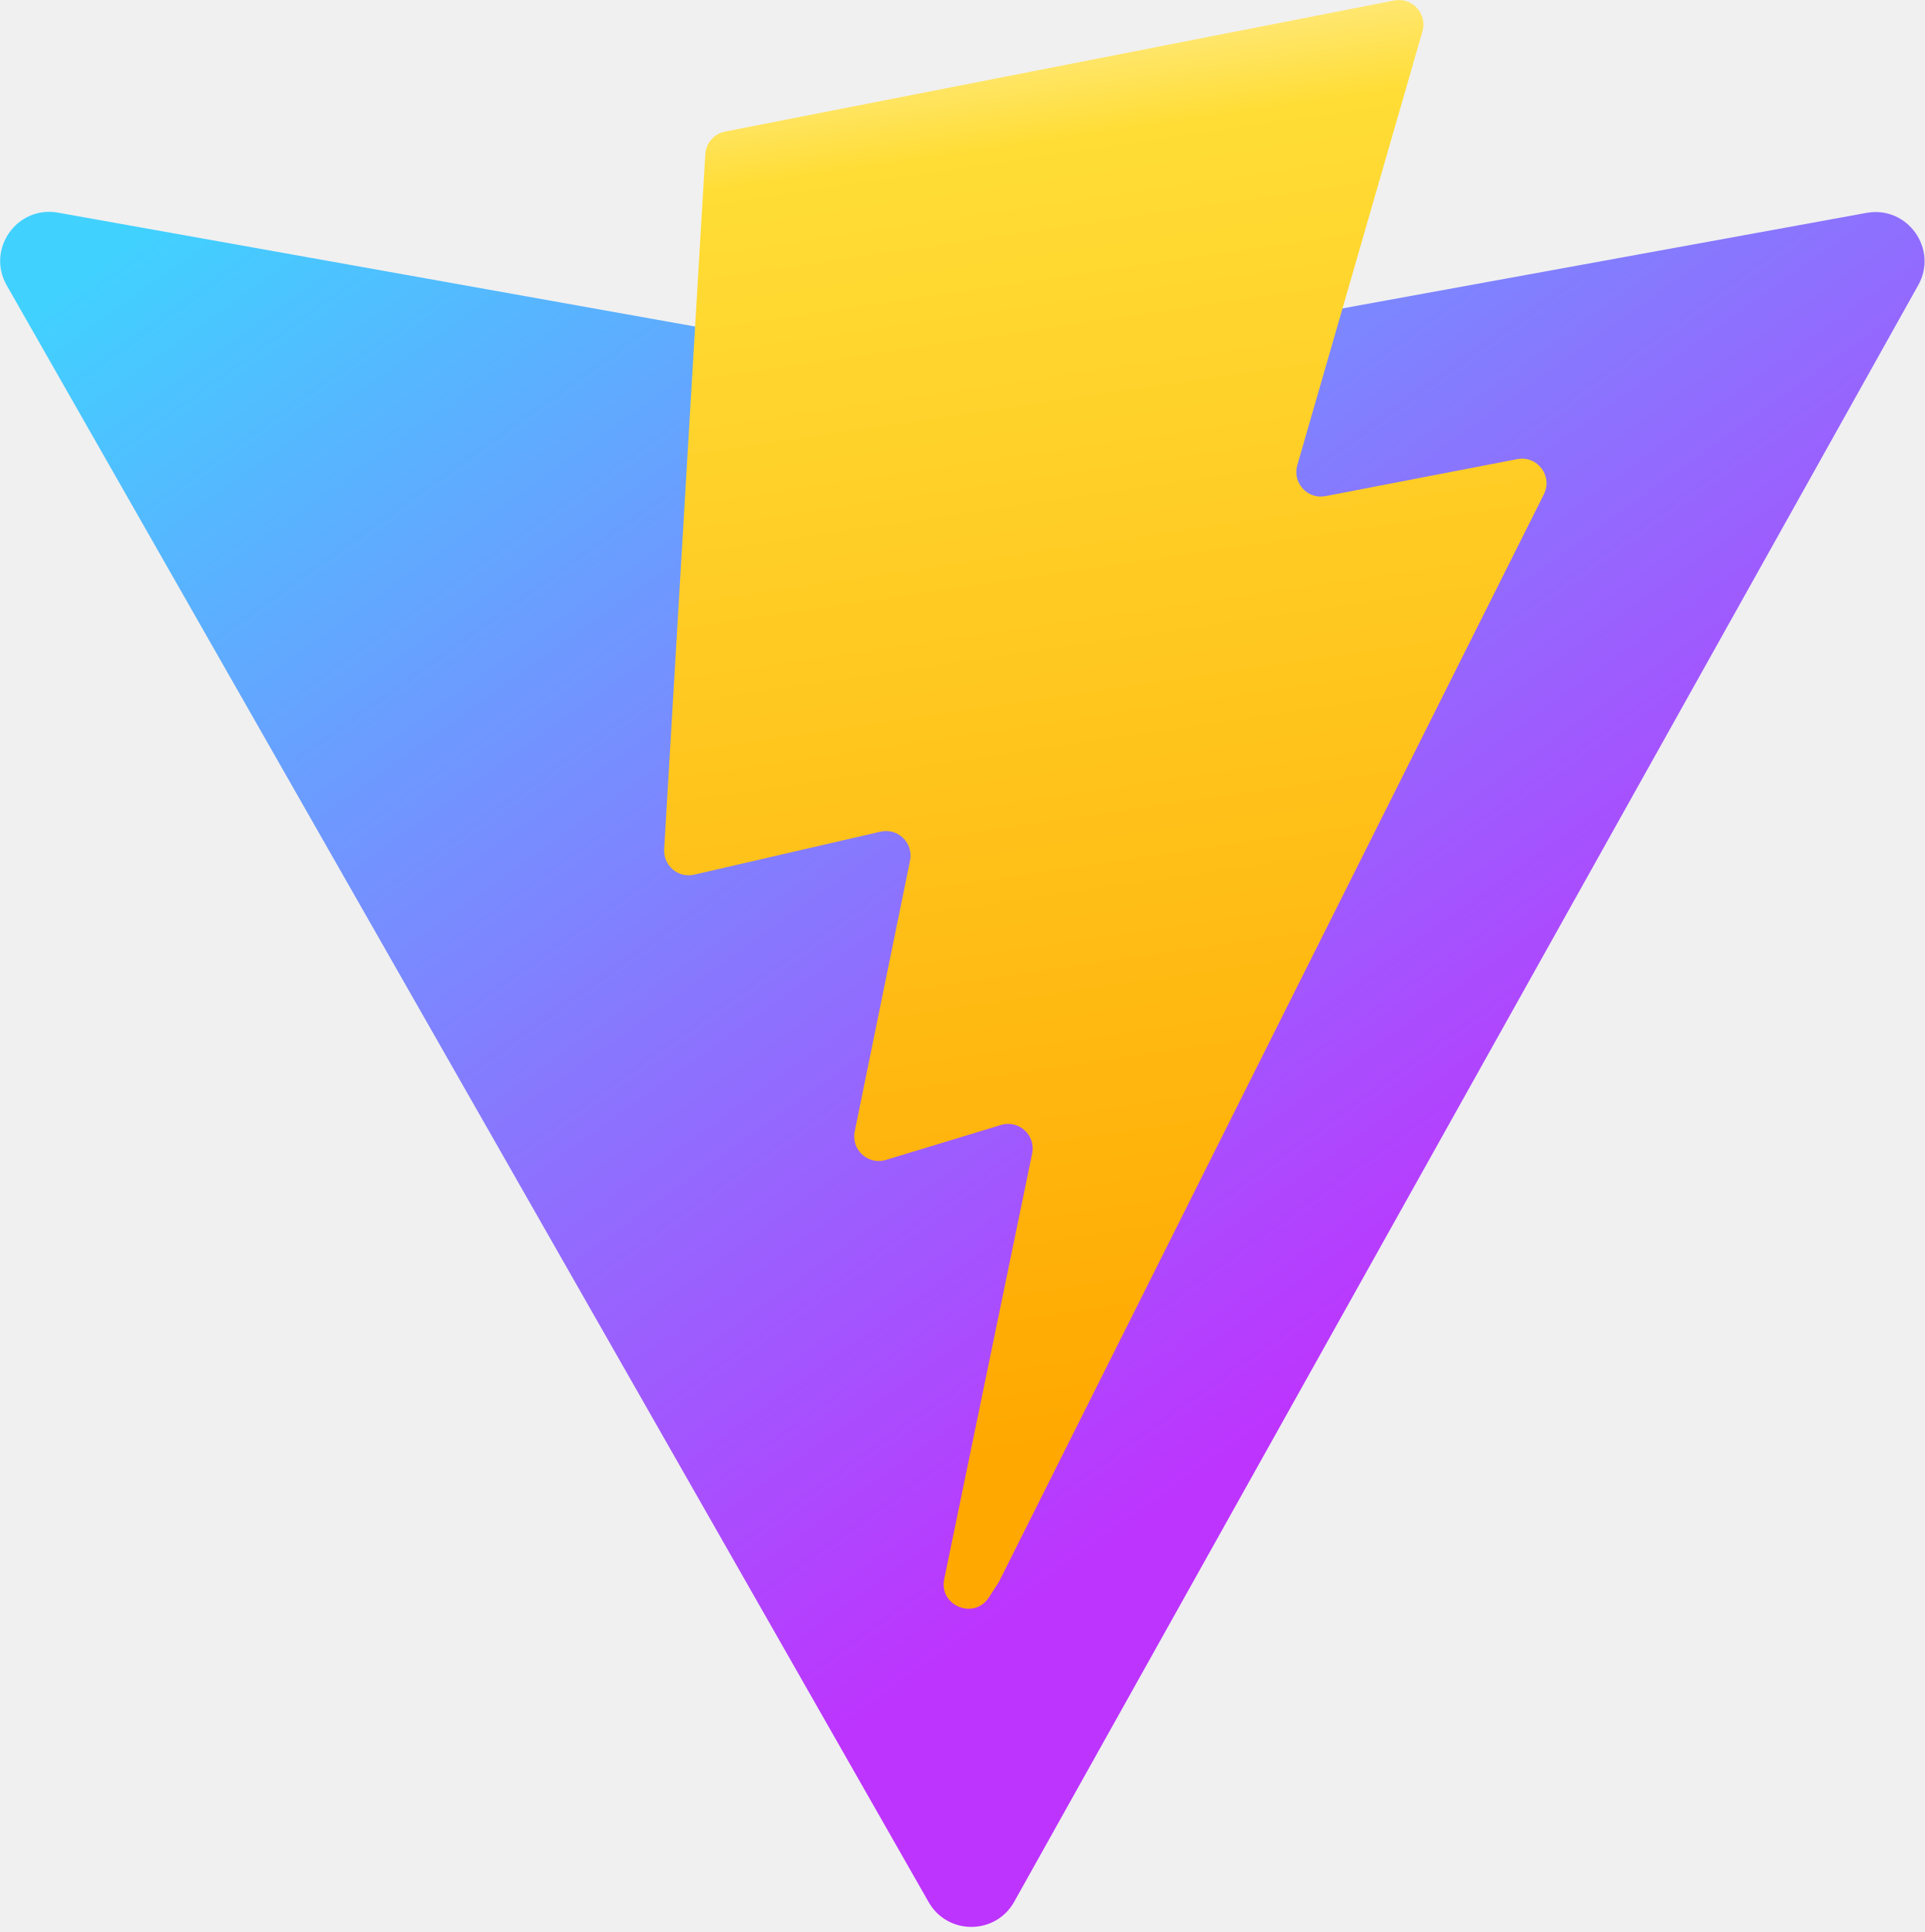
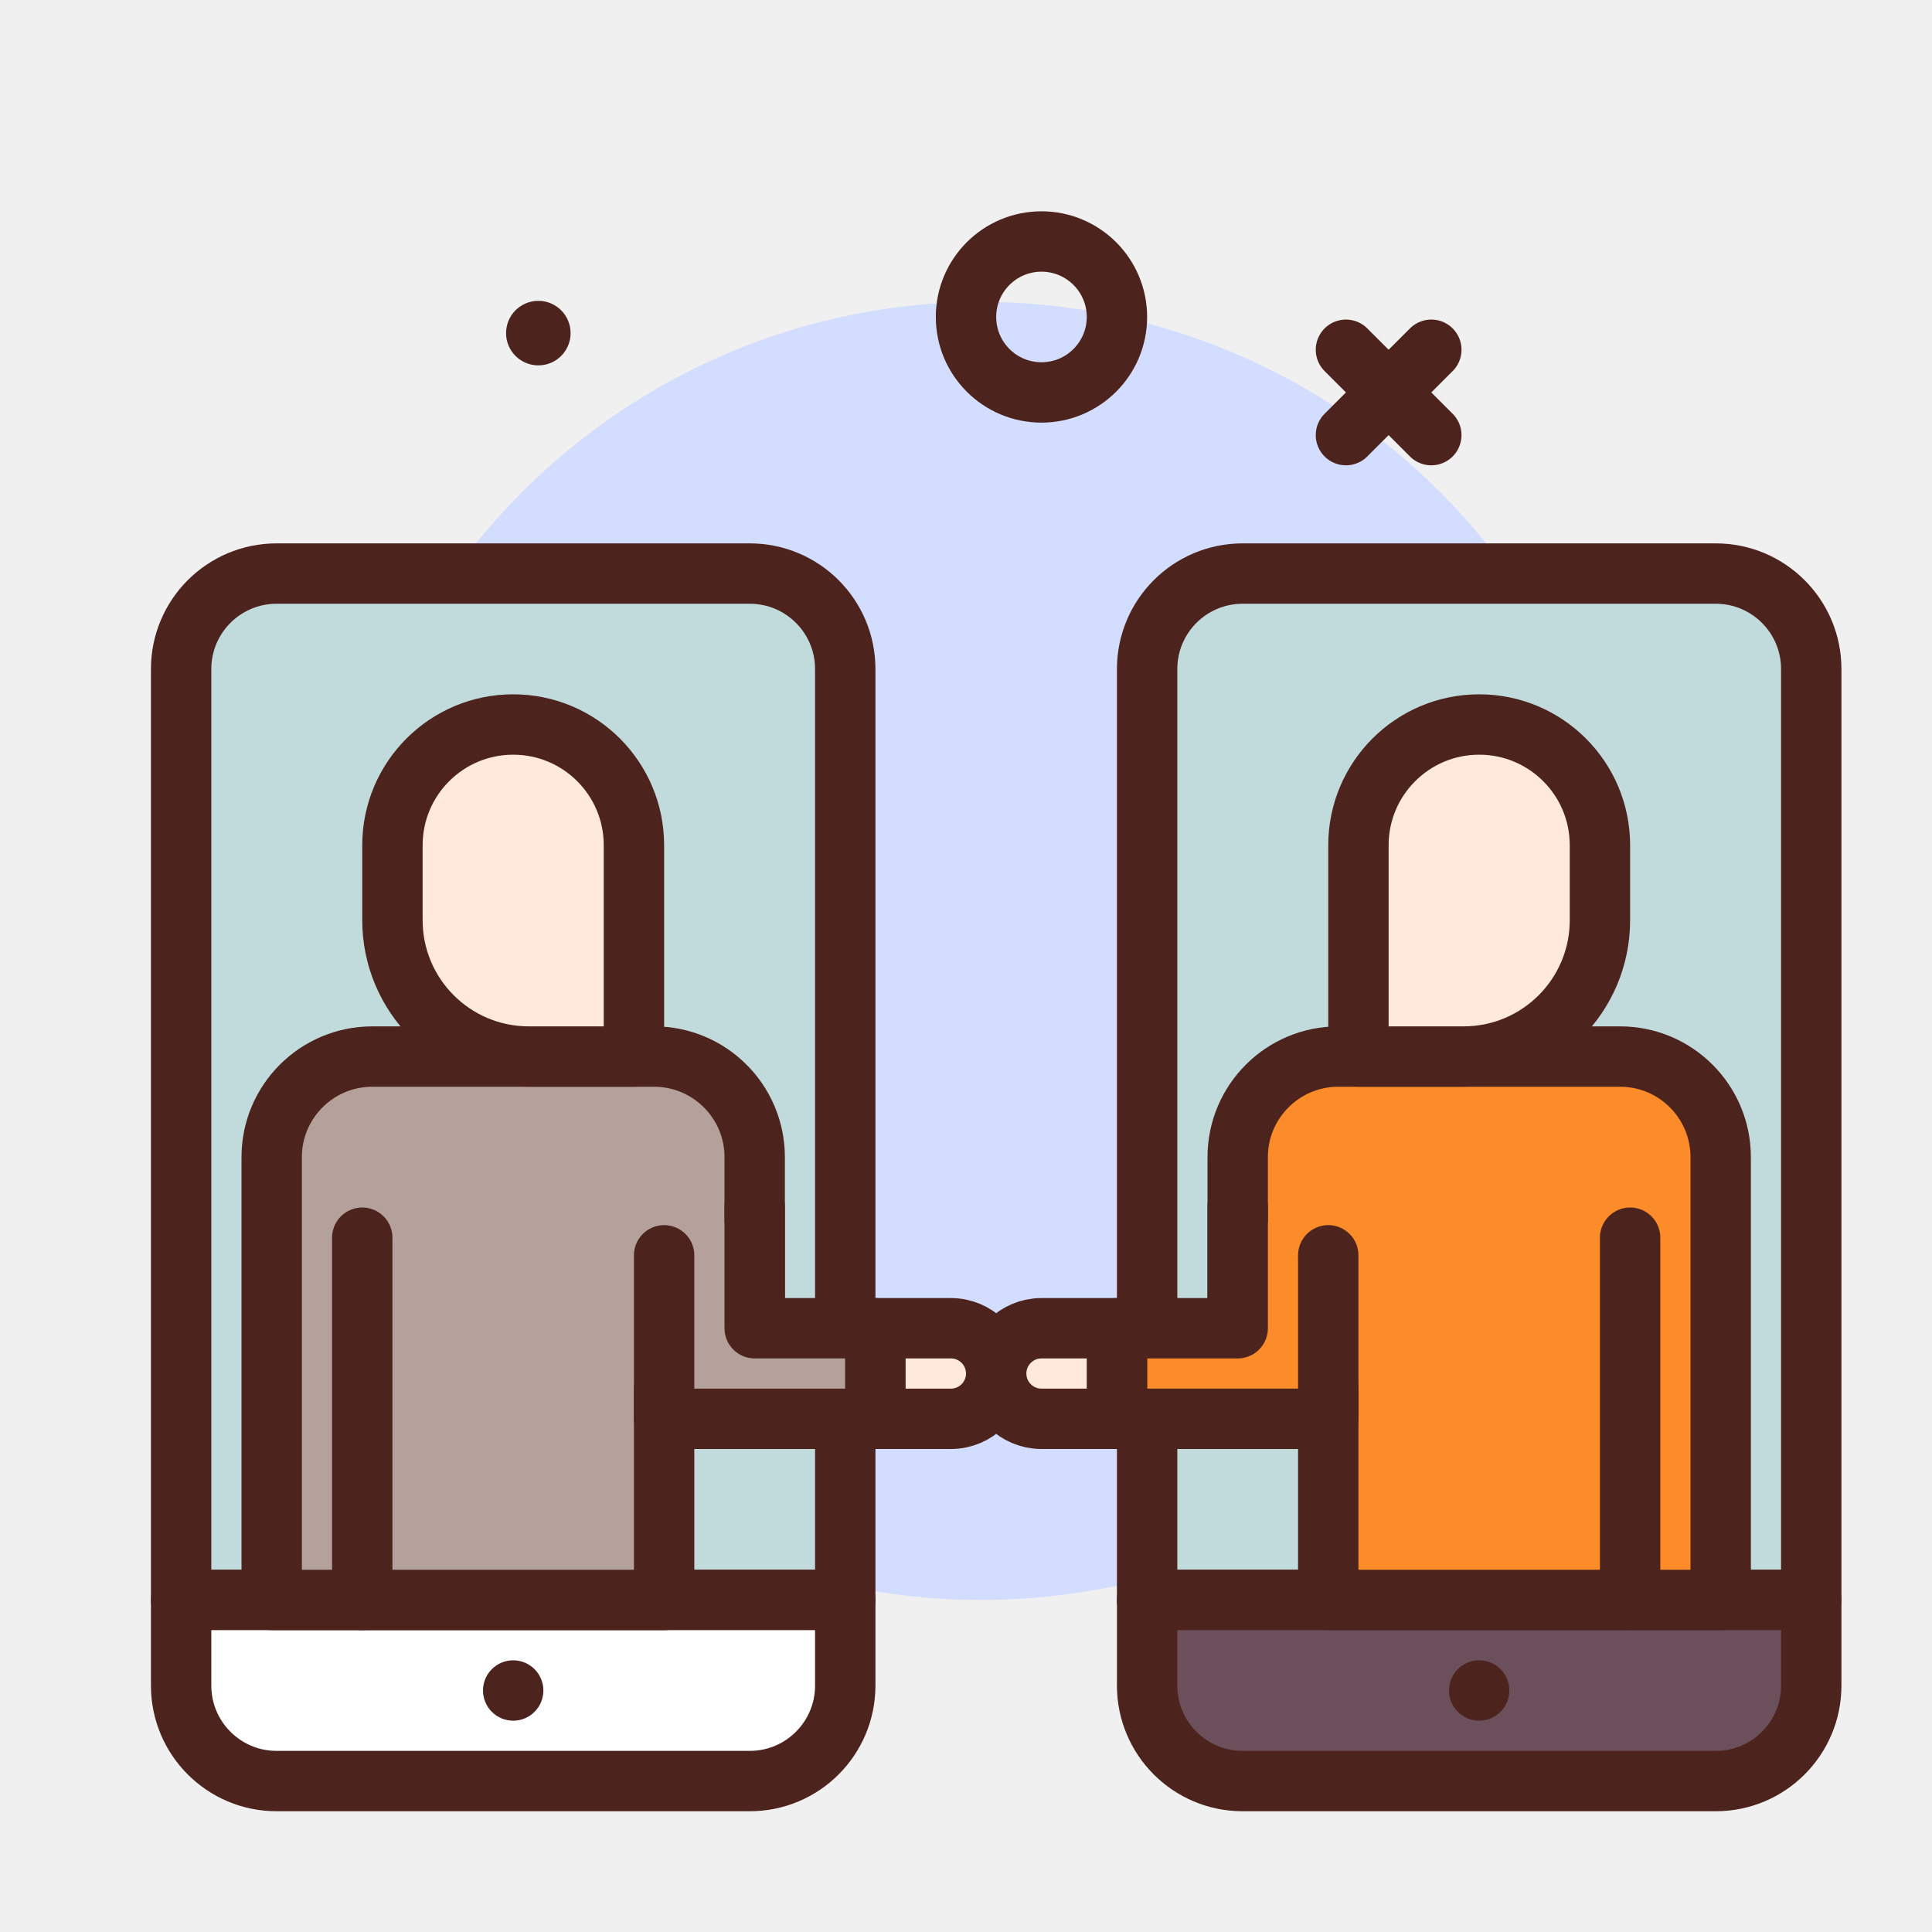
- <svg xmlns="http://www.w3.org/2000/svg" aria-hidden="true" role="img" class="iconify iconify--logos" width="31.88" height="32" preserveAspectRatio="xMidYMid meet" viewBox="0 0 256 257">
+ <svg xmlns="http://www.w3.org/2000/svg" viewBox="0 0 64 64">
  <defs>
-     <linearGradient id="IconifyId1813088fe1fbc01fb466" x1="-.828%" x2="57.636%" y1="7.652%" y2="78.411%">
-       <stop offset="0%" stop-color="#41D1FF" />
-       <stop offset="100%" stop-color="#BD34FE" />
-     </linearGradient>
-     <linearGradient id="IconifyId1813088fe1fbc01fb467" x1="43.376%" x2="50.316%" y1="2.242%" y2="89.03%">
-       <stop offset="0%" stop-color="#FFEA83" />
-       <stop offset="8.333%" stop-color="#FFDD35" />
-       <stop offset="100%" stop-color="#FFA800" />
-     </linearGradient>
+     <style>.cls-1{fill:#4c241d;}.cls-2{fill:#d2ddff;}.cls-3{fill:#c1dbdc;}.cls-3,.cls-4,.cls-5,.cls-6,.cls-7,.cls-8,.cls-9{stroke:#4c241d;stroke-linecap:round;stroke-linejoin:round;stroke-width:2px;}.cls-4{fill:#6b4f5b;}.cls-5{fill:#fff;}.cls-6{fill:#b5a19c;}.cls-7{fill:#ffe8dc;}.cls-8{fill:none;}.cls-9{fill:#fc8c29;}</style>
  </defs>
-   <path fill="url(#IconifyId1813088fe1fbc01fb466)" d="M255.153 37.938L134.897 252.976c-2.483 4.44-8.862 4.466-11.382.048L.875 37.958c-2.746-4.814 1.371-10.646 6.827-9.67l120.385 21.517a6.537 6.537 0 0 0 2.322-.004l117.867-21.483c5.438-.991 9.574 4.796 6.877 9.62Z" />
-   <path fill="url(#IconifyId1813088fe1fbc01fb467)" d="M185.432.063L96.44 17.501a3.268 3.268 0 0 0-2.634 3.014l-5.474 92.456a3.268 3.268 0 0 0 3.997 3.378l24.777-5.718c2.318-.535 4.413 1.507 3.936 3.838l-7.361 36.047c-.495 2.426 1.782 4.5 4.151 3.78l15.304-4.649c2.372-.72 4.652 1.36 4.15 3.788l-11.698 56.621c-.732 3.542 3.979 5.473 5.943 2.437l1.313-2.028l72.516-144.72c1.215-2.423-.88-5.186-3.54-4.672l-25.505 4.922c-2.396.462-4.435-1.77-3.759-4.114l16.646-57.705c.677-2.35-1.37-4.583-3.769-4.113Z" />
+   <g id="e-meet">
+     <circle class="cls-1" cx="17.833" cy="11.035" r="1.069" />
+     <circle class="cls-2" cx="32.5" cy="31.5" r="21.5" />
+     <path class="cls-3" d="M41.163,19H56.837A3.163,3.163,0,0,1,60,22.163V53a0,0,0,0,1,0,0H38a0,0,0,0,1,0,0V22.163A3.163,3.163,0,0,1,41.163,19Z" />
+     <path class="cls-4" d="M38,53H60a0,0,0,0,1,0,0v2.837A3.163,3.163,0,0,1,56.837,59H41.163A3.163,3.163,0,0,1,38,55.837V53A0,0,0,0,1,38,53Z" />
+     <path class="cls-3" d="M9.163,19H24.837A3.163,3.163,0,0,1,28,22.163V53a0,0,0,0,1,0,0H6a0,0,0,0,1,0,0V22.163A3.163,3.163,0,0,1,9.163,19Z" />
+     <path class="cls-5" d="M6,53H28a0,0,0,0,1,0,0v2.837A3.163,3.163,0,0,1,24.837,59H9.163A3.163,3.163,0,0,1,6,55.837V53A0,0,0,0,1,6,53Z" />
+     <circle class="cls-1" cx="17" cy="56" r="1" />
+     <path class="cls-6" d="M22,46h3V38.333A3.333,3.333,0,0,0,21.667,35H12.333A3.333,3.333,0,0,0,9,38.333V53H22Z" />
+     <path class="cls-7" d="M17,24h0a4,4,0,0,1,4,4v7a0,0,0,0,1,0,0H17.518A4.518,4.518,0,0,1,13,30.482V28A4,4,0,0,1,17,24Z" />
+     <line class="cls-8" x1="12" x2="12" y1="41" y2="53" />
+     <polyline class="cls-6" points="22 41.584 22 47 29 47 29 44 25 44 25 39.973" />
+     <path class="cls-7" d="M29,44h2.5A1.5,1.5,0,0,1,33,45.5v0A1.5,1.5,0,0,1,31.5,47H29a0,0,0,0,1,0,0V44A0,0,0,0,1,29,44Z" />
+     <path class="cls-9" d="M44,46H41V38.333A3.333,3.333,0,0,1,44.333,35h9.333A3.333,3.333,0,0,1,57,38.333V53H44Z" />
+     <path class="cls-7" d="M49.518,24H53a0,0,0,0,1,0,0v7a4,4,0,0,1-4,4h0a4,4,0,0,1-4-4V28.518A4.518,4.518,0,0,1,49.518,24Z" transform="translate(98 59) rotate(180)" />
+     <line class="cls-8" x1="54" x2="54" y1="41" y2="53" />
+     <polyline class="cls-9" points="44 41.584 44 47 37 47 37 44 41 44 41 39.973" />
+     <path class="cls-7" d="M33,44h2.5A1.5,1.5,0,0,1,37,45.5v0A1.5,1.5,0,0,1,35.5,47H33a0,0,0,0,1,0,0V44A0,0,0,0,1,33,44Z" transform="translate(70 91) rotate(-180)" />
+     <line class="cls-8" x1="44.586" x2="47.414" y1="11.586" y2="14.414" />
+     <line class="cls-8" x1="47.414" x2="44.586" y1="11.586" y2="14.414" />
+     <circle class="cls-1" cx="49" cy="56" r="1" />
+     <circle class="cls-8" cx="34.5" cy="10.5" r="2.5" />
+   </g>
</svg>
